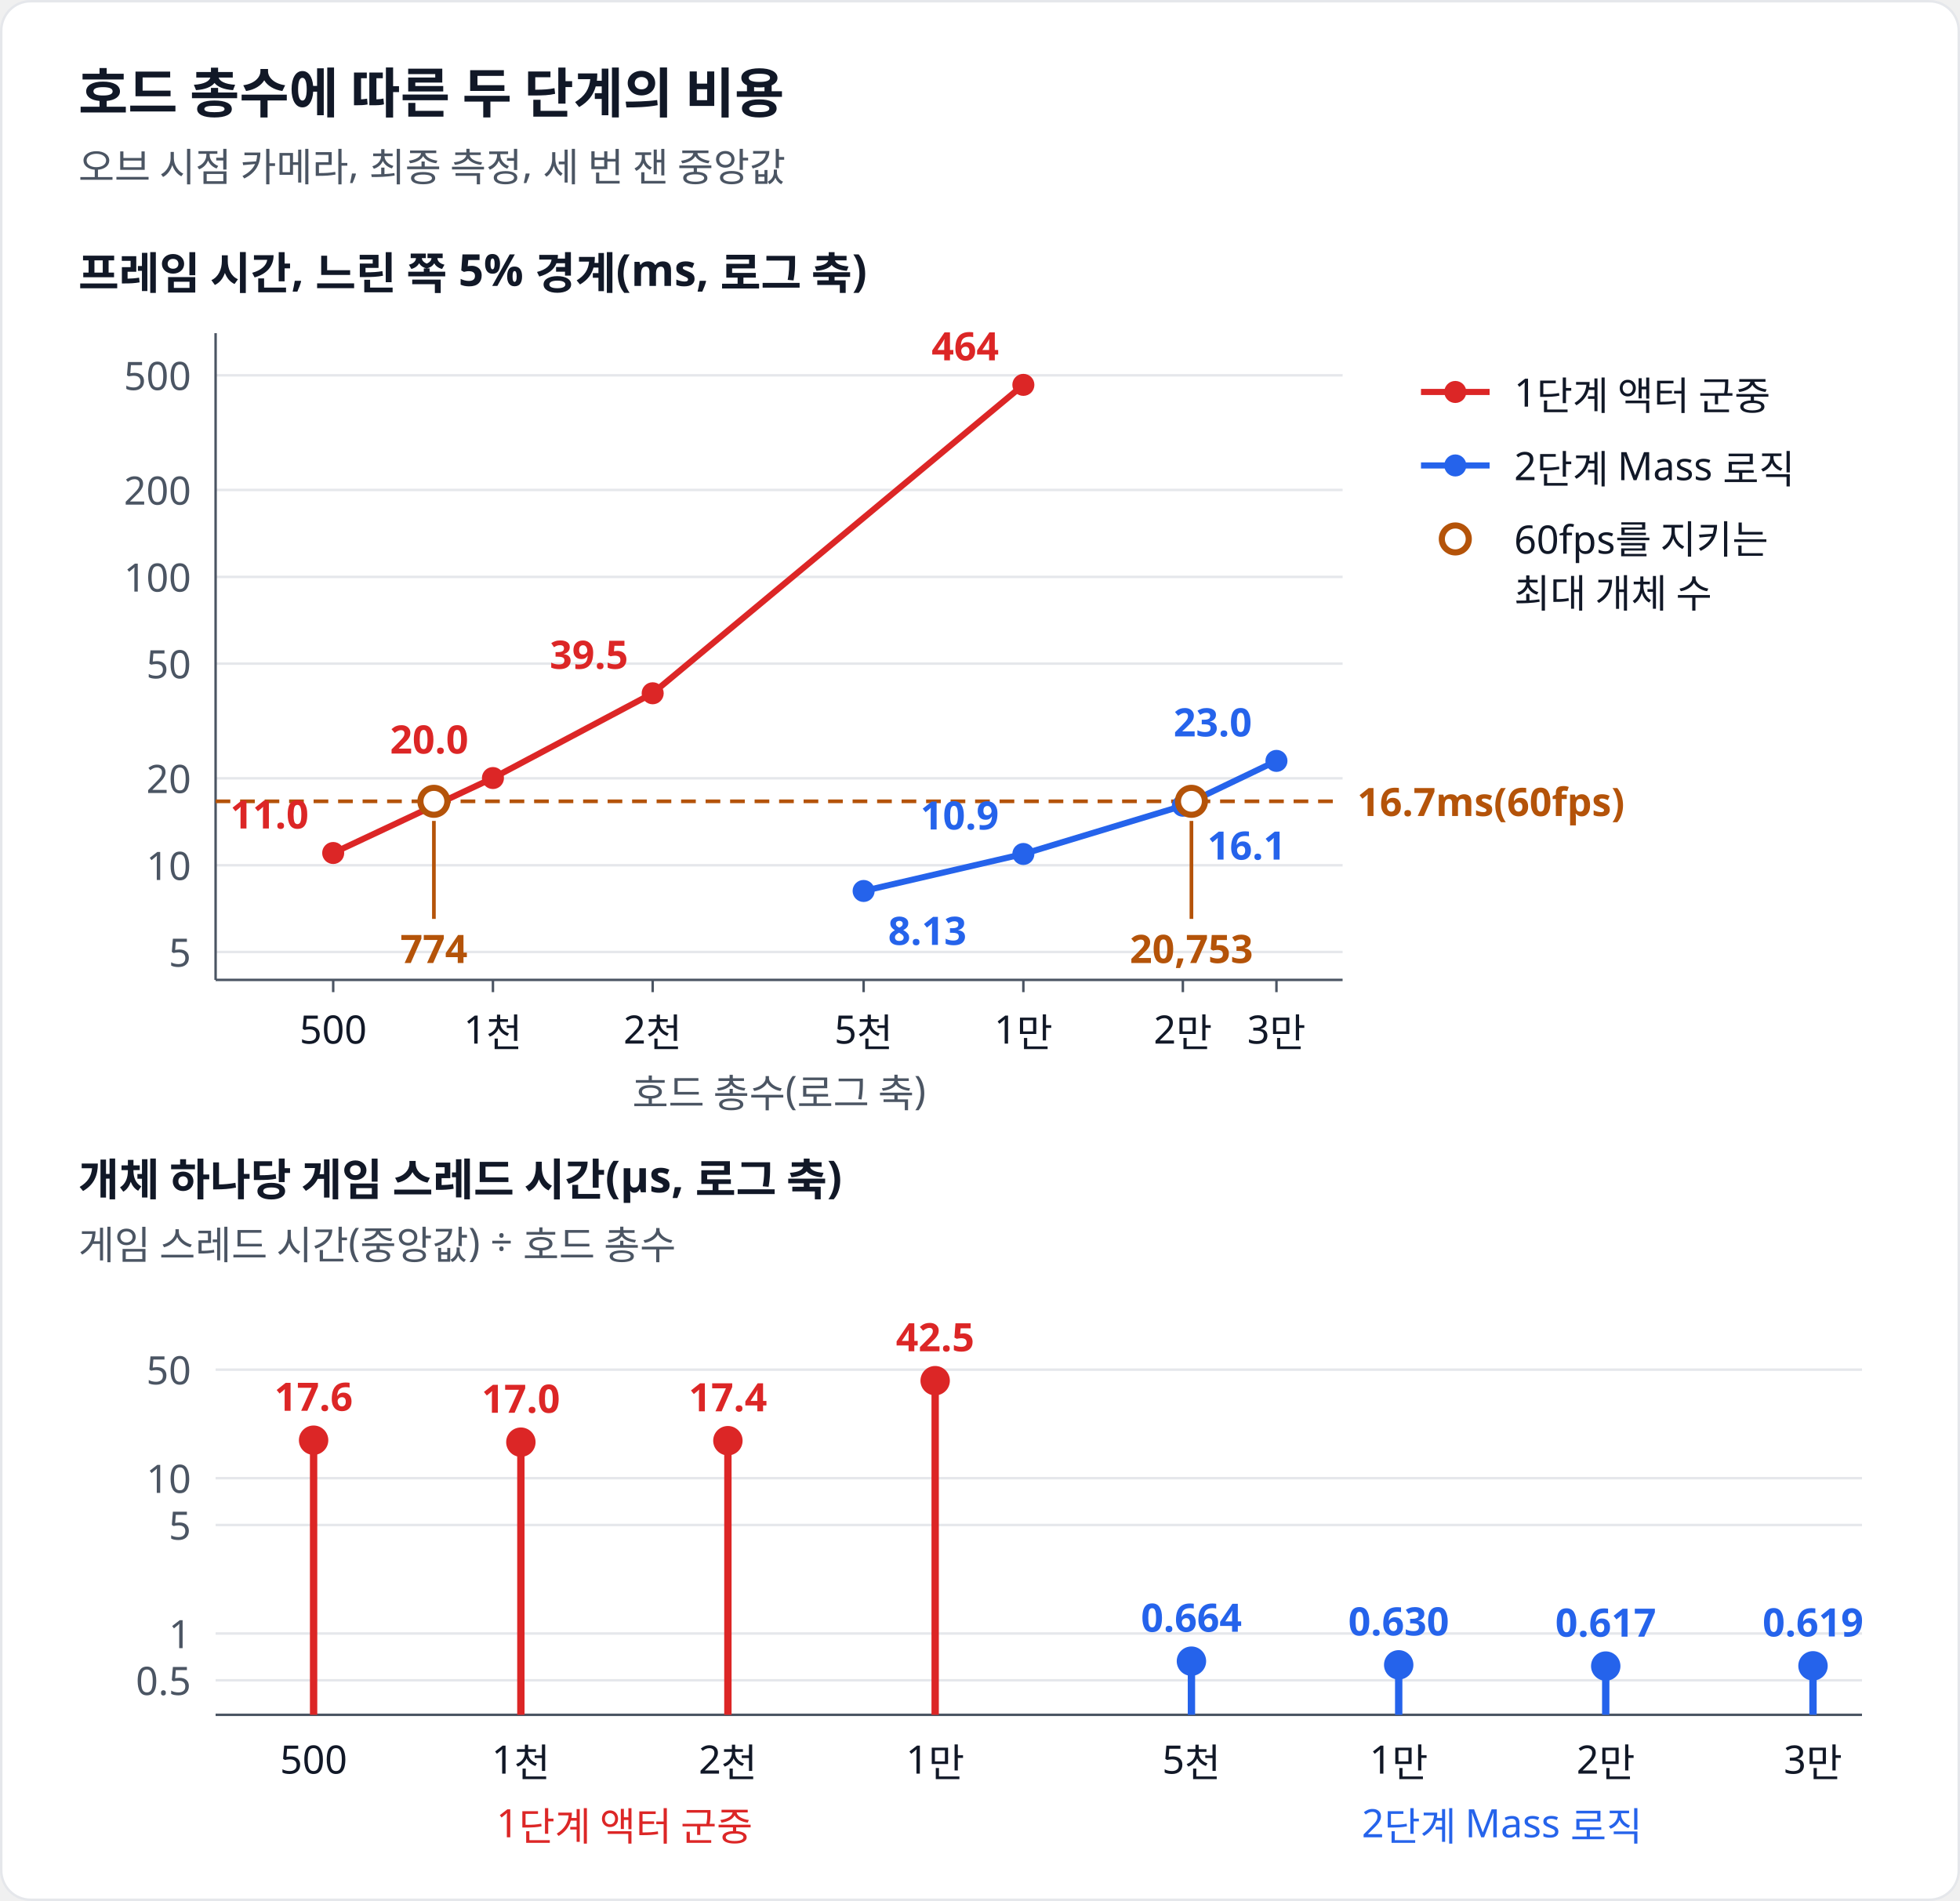
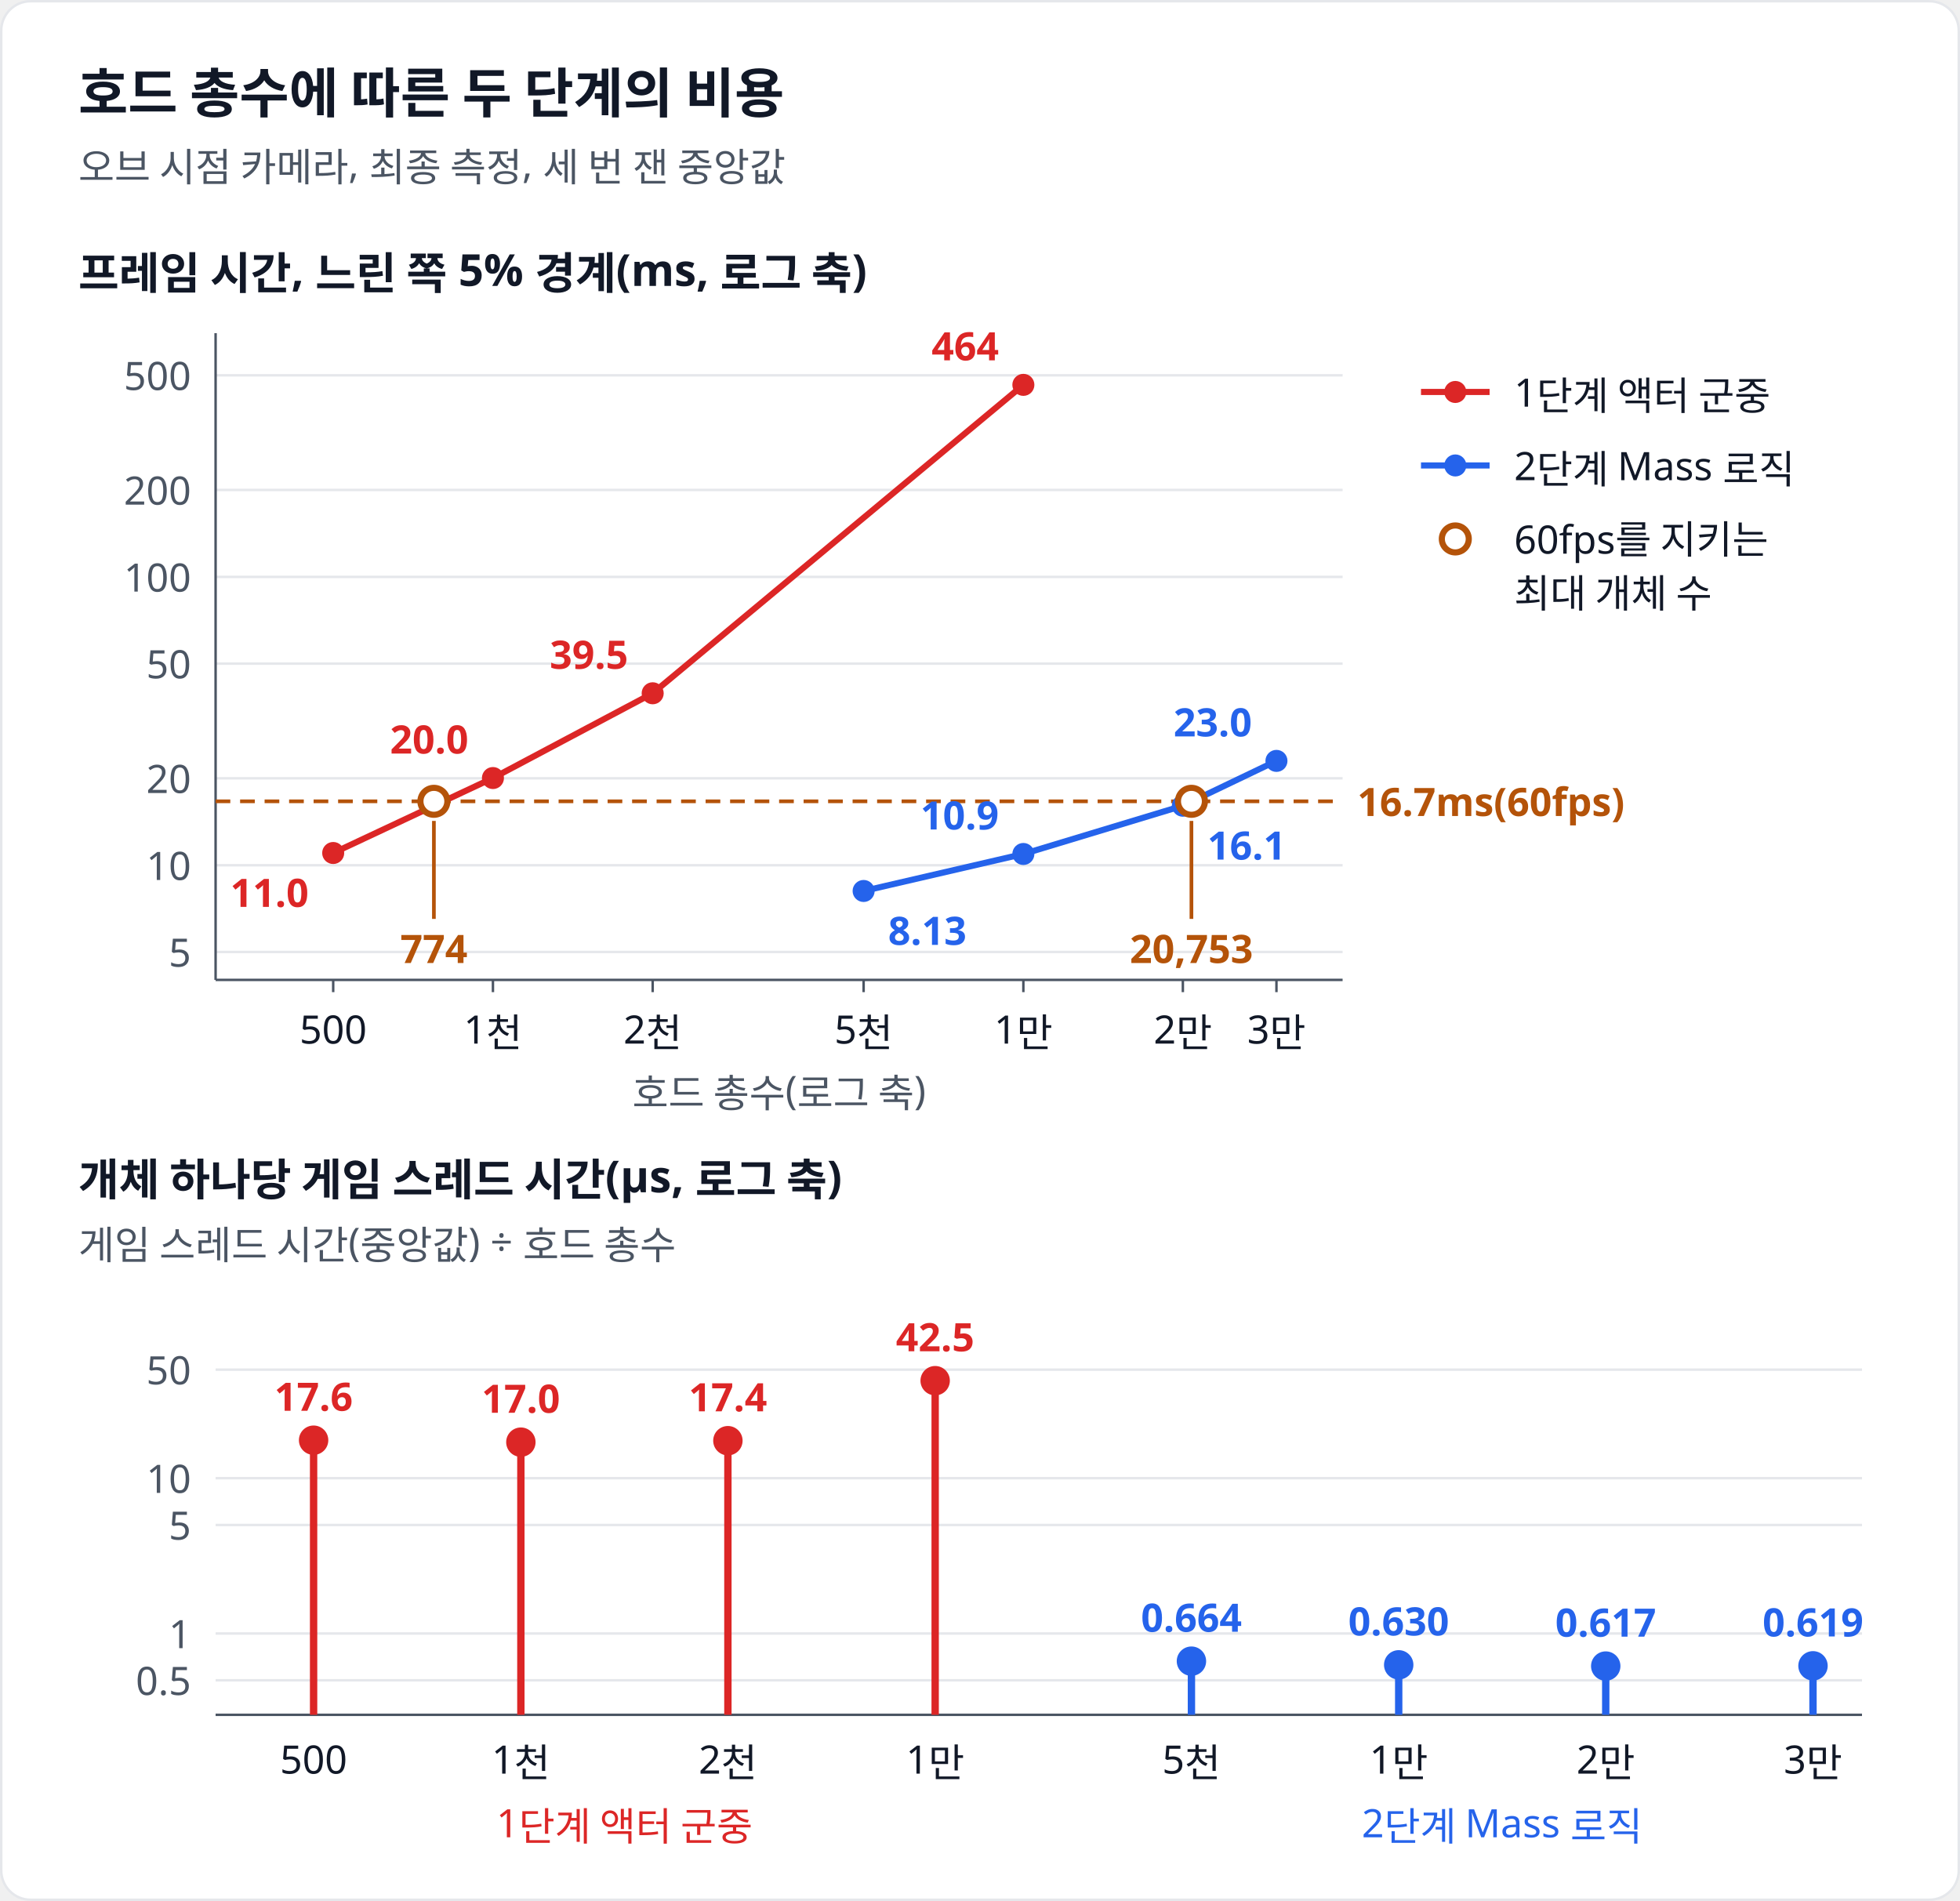
<svg xmlns="http://www.w3.org/2000/svg" width="800" height="776" viewBox="0 0 800 776" font-family="Malgun Gothic, Apple SD Gothic Neo, Noto Sans KR, Segoe UI, sans-serif" font-size="16" fill="#111827">
  <rect x="0.5" y="0.5" width="799" height="775" rx="12" fill="#ffffff" stroke="#e5e7eb" />
  <text x="32" y="46" font-size="22" font-weight="700">호드 총수에 따른 두 단계의 비용</text>
  <text x="32" y="74" font-size="16" fill="#4b5563">오브 시점 카메라, 최종 측정, 세 번 잰 중앙값</text>
  <text x="32" y="118" font-size="18" font-weight="700">프레임 시간, 느린 쪽 5% 경계(ms, 로그 축)</text>
  <line x1="88" y1="388.6" x2="548" y2="388.6" stroke="#e5e7eb" />
  <text x="78" y="394.6" text-anchor="end" font-size="16" fill="#4b5563">5</text>
  <line x1="88" y1="353.2" x2="548" y2="353.2" stroke="#e5e7eb" />
  <text x="78" y="359.2" text-anchor="end" font-size="16" fill="#4b5563">10</text>
  <line x1="88" y1="317.7" x2="548" y2="317.7" stroke="#e5e7eb" />
  <text x="78" y="323.7" text-anchor="end" font-size="16" fill="#4b5563">20</text>
  <line x1="88" y1="270.9" x2="548" y2="270.9" stroke="#e5e7eb" />
  <text x="78" y="276.9" text-anchor="end" font-size="16" fill="#4b5563">50</text>
  <line x1="88" y1="235.5" x2="548" y2="235.5" stroke="#e5e7eb" />
  <text x="78" y="241.5" text-anchor="end" font-size="16" fill="#4b5563">100</text>
  <line x1="88" y1="200.0" x2="548" y2="200.0" stroke="#e5e7eb" />
  <text x="78" y="206.0" text-anchor="end" font-size="16" fill="#4b5563">200</text>
  <line x1="88" y1="153.2" x2="548" y2="153.2" stroke="#e5e7eb" />
  <text x="78" y="159.2" text-anchor="end" font-size="16" fill="#4b5563">500</text>
  <line x1="136.0" y1="400" x2="136.0" y2="405" stroke="#4b5563" />
  <text x="136.0" y="426" text-anchor="middle" font-size="16">500</text>
  <line x1="201.2" y1="400" x2="201.2" y2="405" stroke="#4b5563" />
  <text x="201.2" y="426" text-anchor="middle" font-size="16">1천</text>
  <line x1="266.4" y1="400" x2="266.4" y2="405" stroke="#4b5563" />
  <text x="266.4" y="426" text-anchor="middle" font-size="16">2천</text>
  <line x1="352.5" y1="400" x2="352.5" y2="405" stroke="#4b5563" />
  <text x="352.5" y="426" text-anchor="middle" font-size="16">5천</text>
  <line x1="417.7" y1="400" x2="417.7" y2="405" stroke="#4b5563" />
  <text x="417.7" y="426" text-anchor="middle" font-size="16">1만</text>
  <line x1="482.8" y1="400" x2="482.8" y2="405" stroke="#4b5563" />
  <text x="482.8" y="426" text-anchor="middle" font-size="16">2만</text>
  <line x1="521.0" y1="400" x2="521.0" y2="405" stroke="#4b5563" />
  <text x="521.0" y="426" text-anchor="middle" font-size="16">3만</text>
  <line x1="88" y1="400" x2="548" y2="400" stroke="#4b5563" />
  <line x1="88" y1="136" x2="88" y2="400" stroke="#4b5563" />
  <text x="318.0" y="452" text-anchor="middle" font-size="16" fill="#4b5563">호드 총수(로그 축)</text>
  <line x1="88" y1="327.1" x2="548" y2="327.1" stroke="#b45309" stroke-dasharray="6 4" stroke-width="1.5" />
  <text x="554" y="333.1" font-size="16" font-weight="700" fill="#b45309">16.7ms(60fps)</text>
  <polyline points="136.0,348.2 201.2,317.6 266.4,283.0 417.7,157.1" fill="none" stroke="#dc2626" stroke-width="2.5" />
  <circle cx="136.0" cy="348.2" r="4.5" fill="#dc2626" />
-   <text x="126.0" y="338.2" text-anchor="end" font-size="16" font-weight="700" fill="#dc2626">11.0</text>
+   <text x="126.0" y="370.2" text-anchor="end" font-size="16" font-weight="700" fill="#dc2626">11.0</text>
  <circle cx="201.2" cy="317.6" r="4.5" fill="#dc2626" />
  <text x="191.2" y="307.6" text-anchor="end" font-size="16" font-weight="700" fill="#dc2626">20.0</text>
  <circle cx="266.4" cy="283.0" r="4.5" fill="#dc2626" />
  <text x="256.4" y="273.0" text-anchor="end" font-size="16" font-weight="700" fill="#dc2626">39.5</text>
  <circle cx="417.7" cy="157.1" r="4.5" fill="#dc2626" />
  <text x="407.7" y="147.1" text-anchor="end" font-size="16" font-weight="700" fill="#dc2626">464</text>
  <polyline points="352.5,363.7 417.7,348.6 482.8,328.9 521.0,310.6" fill="none" stroke="#2563eb" stroke-width="2.5" />
  <circle cx="352.5" cy="363.7" r="4.5" fill="#2563eb" />
  <text x="362.5" y="385.7" text-anchor="start" font-size="16" font-weight="700" fill="#2563eb">8.13</text>
  <circle cx="417.7" cy="348.6" r="4.5" fill="#2563eb" />
  <text x="407.7" y="338.6" text-anchor="end" font-size="16" font-weight="700" fill="#2563eb">10.9</text>
  <circle cx="482.8" cy="328.9" r="4.5" fill="#2563eb" />
  <text x="492.8" y="350.9" text-anchor="start" font-size="16" font-weight="700" fill="#2563eb">16.1</text>
  <circle cx="521.0" cy="310.6" r="4.5" fill="#2563eb" />
  <text x="511.0" y="300.6" text-anchor="end" font-size="16" font-weight="700" fill="#2563eb">23.0</text>
  <circle cx="177.1" cy="327.1" r="5.5" fill="white" stroke="#b45309" stroke-width="2.5" />
  <path d="M177.1 335.1 L177.1 375.1" stroke="#b45309" stroke-width="1.5" />
  <text x="177.1" y="393.1" text-anchor="middle" font-size="16" font-weight="700" fill="#b45309">774</text>
  <circle cx="486.3" cy="327.1" r="5.5" fill="white" stroke="#b45309" stroke-width="2.5" />
  <path d="M486.3 335.1 L486.3 375.1" stroke="#b45309" stroke-width="1.5" />
  <text x="486.3" y="393.1" text-anchor="middle" font-size="16" font-weight="700" fill="#b45309">20,753</text>
  <line x1="580" y1="160" x2="608" y2="160" stroke="#dc2626" stroke-width="2.5" />
  <circle cx="594" cy="160" r="4.5" fill="#dc2626" />
  <text x="618" y="166" font-size="16">1단계 액터 군중</text>
  <line x1="580" y1="190" x2="608" y2="190" stroke="#2563eb" stroke-width="2.5" />
  <circle cx="594" cy="190" r="4.5" fill="#2563eb" />
  <text x="618" y="196" font-size="16">2단계 Mass 로직</text>
  <circle cx="594" cy="220" r="5.5" fill="white" stroke="#b45309" stroke-width="2.5" />
  <text x="618" y="226" font-size="16">60fps를 지키는</text>
  <text x="618" y="248" font-size="16">최대 개체 수</text>
  <text x="32" y="488" font-size="18" font-weight="700">개체 하나당 게임 스레드 시간(µs, 로그 축)</text>
  <text x="32" y="514" font-size="16" fill="#4b5563">게임 스레드 시간(중앙값) ÷ 호드 총수</text>
  <line x1="88" y1="685.9" x2="760" y2="685.9" stroke="#e5e7eb" />
  <text x="78" y="691.9" text-anchor="end" font-size="16" fill="#4b5563">0.5</text>
  <line x1="88" y1="666.8" x2="760" y2="666.8" stroke="#e5e7eb" />
  <text x="78" y="672.8" text-anchor="end" font-size="16" fill="#4b5563">1</text>
  <line x1="88" y1="622.5" x2="760" y2="622.5" stroke="#e5e7eb" />
  <text x="78" y="628.5" text-anchor="end" font-size="16" fill="#4b5563">5</text>
  <line x1="88" y1="603.4" x2="760" y2="603.4" stroke="#e5e7eb" />
  <text x="78" y="609.4" text-anchor="end" font-size="16" fill="#4b5563">10</text>
  <line x1="88" y1="559.1" x2="760" y2="559.1" stroke="#e5e7eb" />
  <text x="78" y="565.1" text-anchor="end" font-size="16" fill="#4b5563">50</text>
  <line x1="88" y1="700" x2="760" y2="700" stroke="#4b5563" />
  <line x1="128.0" y1="700" x2="128.0" y2="587.9" stroke="#dc2626" stroke-width="3" />
  <circle cx="128.0" cy="587.9" r="6" fill="#dc2626" />
  <text x="128.0" y="575.9" text-anchor="middle" font-size="16" font-weight="700" fill="#dc2626">17.6</text>
  <text x="128.0" y="724" text-anchor="middle" font-size="16">500</text>
  <line x1="212.6" y1="700" x2="212.6" y2="588.7" stroke="#dc2626" stroke-width="3" />
  <circle cx="212.6" cy="588.7" r="6" fill="#dc2626" />
  <text x="212.6" y="576.7" text-anchor="middle" font-size="16" font-weight="700" fill="#dc2626">17.0</text>
  <text x="212.6" y="724" text-anchor="middle" font-size="16">1천</text>
  <line x1="297.1" y1="700" x2="297.1" y2="588.1" stroke="#dc2626" stroke-width="3" />
  <circle cx="297.1" cy="588.1" r="6" fill="#dc2626" />
  <text x="297.1" y="576.1" text-anchor="middle" font-size="16" font-weight="700" fill="#dc2626">17.4</text>
  <text x="297.1" y="724" text-anchor="middle" font-size="16">2천</text>
  <line x1="381.7" y1="700" x2="381.7" y2="563.6" stroke="#dc2626" stroke-width="3" />
  <circle cx="381.7" cy="563.6" r="6" fill="#dc2626" />
  <text x="381.7" y="551.6" text-anchor="middle" font-size="16" font-weight="700" fill="#dc2626">42.5</text>
  <text x="381.7" y="724" text-anchor="middle" font-size="16">1만</text>
  <line x1="486.3" y1="700" x2="486.3" y2="678.1" stroke="#2563eb" stroke-width="3" />
  <circle cx="486.3" cy="678.1" r="6" fill="#2563eb" />
  <text x="486.3" y="666.1" text-anchor="middle" font-size="16" font-weight="700" fill="#2563eb">0.664</text>
  <text x="486.3" y="724" text-anchor="middle" font-size="16">5천</text>
  <line x1="570.9" y1="700" x2="570.9" y2="679.6" stroke="#2563eb" stroke-width="3" />
  <circle cx="570.9" cy="679.6" r="6" fill="#2563eb" />
  <text x="570.9" y="667.6" text-anchor="middle" font-size="16" font-weight="700" fill="#2563eb">0.630</text>
  <text x="570.9" y="724" text-anchor="middle" font-size="16">1만</text>
  <line x1="655.4" y1="700" x2="655.4" y2="680.1" stroke="#2563eb" stroke-width="3" />
  <circle cx="655.4" cy="680.1" r="6" fill="#2563eb" />
  <text x="655.4" y="668.1" text-anchor="middle" font-size="16" font-weight="700" fill="#2563eb">0.617</text>
  <text x="655.4" y="724" text-anchor="middle" font-size="16">2만</text>
  <line x1="740.0" y1="700" x2="740.0" y2="680.0" stroke="#2563eb" stroke-width="3" />
  <circle cx="740.0" cy="680.0" r="6" fill="#2563eb" />
  <text x="740.0" y="668.0" text-anchor="middle" font-size="16" font-weight="700" fill="#2563eb">0.619</text>
  <text x="740.0" y="724" text-anchor="middle" font-size="16">3만</text>
  <text x="254.9" y="750" text-anchor="middle" font-size="16" fill="#dc2626">1단계 액터 군중</text>
  <text x="613.1" y="750" text-anchor="middle" font-size="16" fill="#2563eb">2단계 Mass 로직</text>
</svg>
